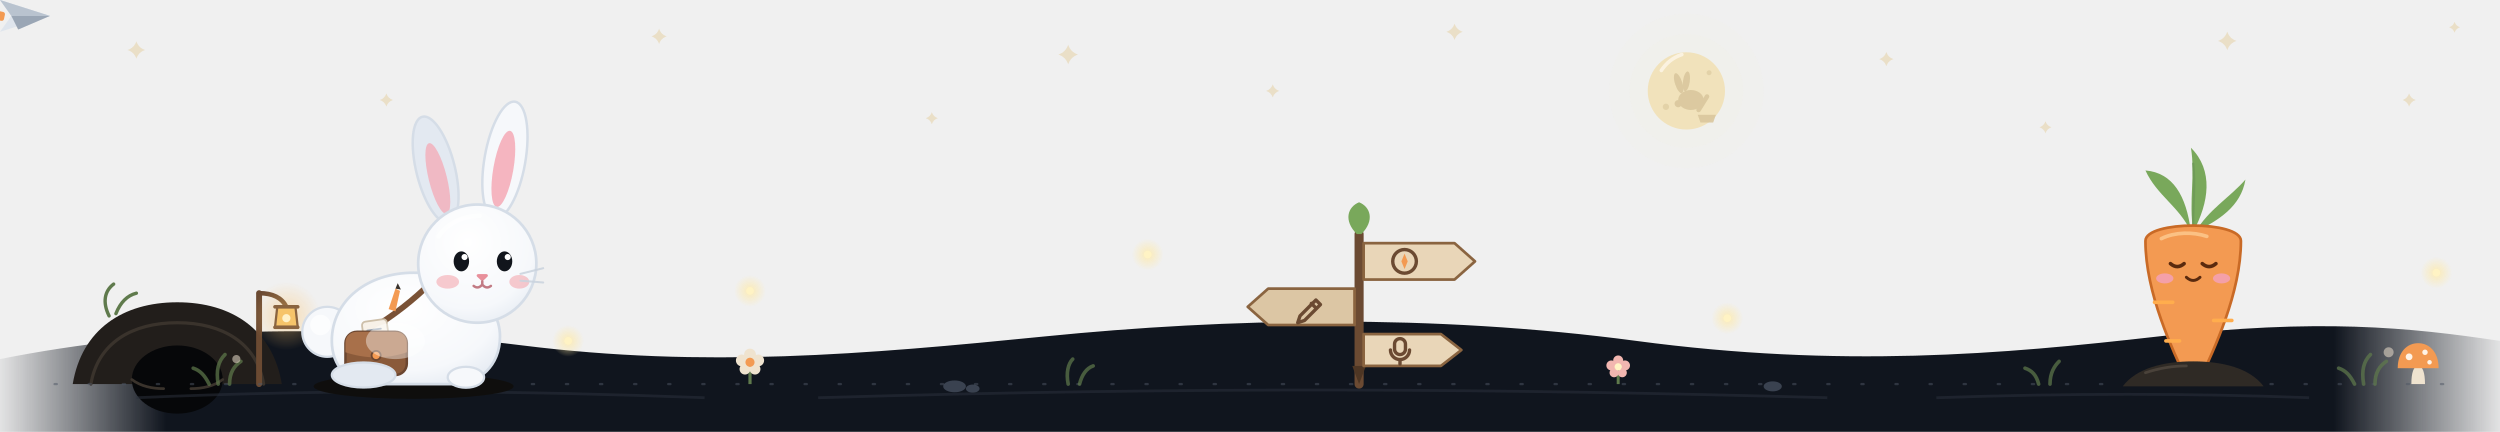
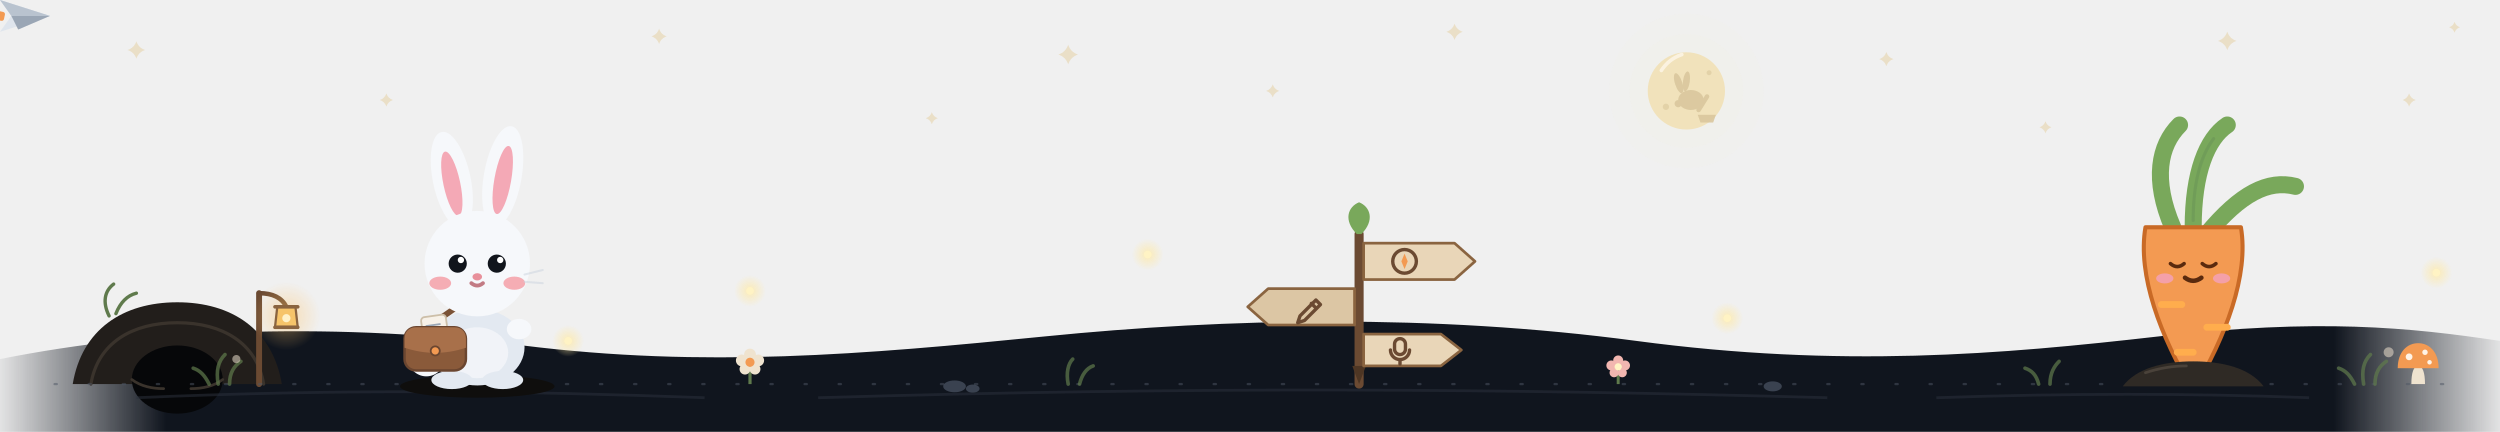
<svg xmlns="http://www.w3.org/2000/svg" width="1100" height="190" viewBox="0 0 1100 190" role="img" aria-labelledby="footer-rabbit-title footer-rabbit-description">
  <defs>
    <linearGradient id="footer-carrot-skin" x1="0" y1="0" x2="1" y2="1">
      <stop offset="0" stop-color="#f39a52" />
      <stop offset="1" stop-color="#f39a52" />
    </linearGradient>
    <radialGradient id="rb-coat" cx="42%" cy="32%" r="80%">
      <stop offset="0" stop-color="#ffffff" />
      <stop offset=".7" stop-color="#f6f8fb" />
      <stop offset="1" stop-color="#e3e9f1" />
    </radialGradient>
    <clipPath id="ground-clip">
      <rect x="880" y="0" width="180" height="169.5" />
    </clipPath>
    <linearGradient id="land-fade" x1="0" y1="0" x2="1" y2="0">
      <stop offset="0" stop-color="#10151e" stop-opacity="0" />
      <stop offset=".07" stop-color="#10151e" />
      <stop offset=".93" stop-color="#10151e" />
      <stop offset="1" stop-color="#10151e" stop-opacity="0" />
    </linearGradient>
    <radialGradient id="ff-glow">
      <stop offset="0" stop-color="#ffe9a3" stop-opacity=".75" />
      <stop offset="1" stop-color="#ffe9a3" stop-opacity="0" />
    </radialGradient>
    <radialGradient id="lantern-glow">
      <stop offset="0" stop-color="#ffc56b" stop-opacity=".45" />
      <stop offset="1" stop-color="#ffc56b" stop-opacity="0" />
    </radialGradient>
    <linearGradient id="shoot-tail" x1="0" y1="0" x2="1" y2="0">
      <stop offset="0" stop-color="#fff6dc" stop-opacity="0" />
      <stop offset="1" stop-color="#fff6dc" />
    </linearGradient>
  </defs>
  <style>
    .scene{animation:scene-loop 16s ease-in-out infinite}
    .rabbit-position{animation:rabbit-journey 16s ease-in-out infinite}
    .rabbit-body{transform-box:fill-box;transform-origin:center bottom;animation:rabbit-squash 16s ease-in-out infinite}
    .rabbit-shadow{transform-box:fill-box;transform-origin:center;animation:shadow-hop 16s ease-in-out infinite}
    .rabbit-head{transform-box:fill-box;transform-origin:30% 85%;animation:head-mood 16s ease-in-out infinite}
    .rabbit-ear-back,.rabbit-ear-front{transform-box:fill-box;transform-origin:center bottom}
    .rabbit-ear-back{animation:ear-back 16s ease-in-out infinite}
    .rabbit-ear-front{animation:ear-front 16s ease-in-out infinite}
    .rabbit-eye-blink{transform-box:fill-box;transform-origin:center;animation:rabbit-blink 16s linear infinite}
    .rabbit-eyes-open{animation:eyes-open 16s linear infinite}
    .rabbit-eyes-happy{opacity:0;animation:eyes-happy 16s linear infinite}
    .rabbit-nose{transform-box:fill-box;transform-origin:center;animation:nose-sniff 16s ease-in-out infinite}
    .rabbit-whiskers{transform-box:fill-box;transform-origin:left center;animation:whisker-quiver 16s ease-in-out infinite}
    .rabbit-tail{transform-box:fill-box;transform-origin:right center;animation:tail-wiggle 16s ease-in-out infinite}
    .rabbit-front-paw{transform-box:fill-box;transform-origin:center;animation:front-paw 16s ease-in-out infinite}
    .rabbit-question-inner{transform-box:fill-box;transform-origin:center bottom;opacity:0;animation:question-pop 16s ease-out infinite}
    .carrot{transform-box:fill-box;transform-origin:center bottom;animation:carrot-play 16s ease-in-out infinite}
    .carrot-leaves{transform-box:fill-box;transform-origin:center bottom;animation:leaves-flutter 16s ease-in-out infinite}
    .carrot-sleep-eyes{animation:carrot-sleep 16s linear infinite}
    .carrot-eyes-open{opacity:0;animation:carrot-awake 16s linear infinite}
    .carrot-pupils{animation:carrot-look 16s ease-in-out infinite}
    .carrot-eye-right{animation:carrot-eye-right 16s linear infinite}
    .carrot-wink{opacity:0;animation:carrot-wink 16s linear infinite}
    .carrot-blush{animation:carrot-blush 16s ease-in-out infinite}
    .zz-a,.zz-b{opacity:0}
    .zz-a{animation:zz-a 16s ease-out infinite}
    .zz-b{animation:zz-b 16s ease-out infinite}
    .dust{transform-box:fill-box;transform-origin:center bottom;opacity:0;animation:dust-puff 16s ease-out infinite}
    .sparkle{transform-box:fill-box;transform-origin:center;opacity:0;animation:sparkle-pop 16s ease-out infinite}
    .heart-a,.heart-b{transform-box:fill-box;transform-origin:center;opacity:0}
    .heart-a{animation:heart-a 16s ease-out infinite}
    .heart-b{animation:heart-b 16s ease-out infinite}
    @keyframes scene-loop{0%,93%{opacity:1}95%,99%{opacity:0}100%{opacity:1}}
    @keyframes rabbit-journey{
      0%,13%{transform:translate(0,0)}18%{transform:translate(85px,-34px)}22%,23%{transform:translate(170px,0)}
      27%{transform:translate(255px,-30px)}31%,32%{transform:translate(340px,0)}36%{transform:translate(425px,-26px)}
      40%,41%{transform:translate(510px,0)}45%{transform:translate(600px,-22px)}49%,62%{transform:translate(690px,0)}
      65%{transform:translate(690px,-20px)}68%,73%{transform:translate(690px,0)}76%{transform:translate(690px,-12px)}
      79%,95.9%{transform:translate(690px,0)}96%,100%{transform:translate(0,0)}
    }
    @keyframes rabbit-squash{0%,11%,20%,29%,38%,47%,52%,62%,70%,74%,80%,100%{transform:scale(1)}13%,22.5%,31.5%,40.5%,49.5%{transform:scale(1.09,.9)}16%,25.5%,34.5%,43.5%{transform:scale(.93,1.09)}64%{transform:scale(.9,1.13)}77%{transform:scale(.94,1.07)}}
    @keyframes shadow-hop{0%,13%,22%,23%,31%,32%,40%,41%,49%,62%,68%,73%,79%,100%{transform:scale(1);opacity:.45}18%,27%,36%,45%{transform:scale(.6);opacity:.2}65%{transform:scale(.7);opacity:.24}76%{transform:scale(.8);opacity:.3}}
    @keyframes head-mood{0%,9%,13%,50%,62%,74%,79%,93%,100%{transform:none}3%{transform:rotate(-7deg)}6.5%{transform:rotate(6deg)}53%,57%{transform:rotate(7deg) translate(2px,1px)}55%,59%{transform:rotate(4deg)}66%,72%{transform:rotate(-14deg)}82%,88%{transform:rotate(9deg) translate(5px,2px)}85%,91%{transform:rotate(6deg) translate(4px,1px)}}
    @keyframes ear-front{0%,3%,6%,12%,50%,62%,72%,80%,92%,100%{transform:rotate(0)}4.5%{transform:rotate(12deg)}16%,25.5%,34.5%,43.5%{transform:rotate(-22deg)}20%,29%,38%,47%{transform:rotate(5deg)}65%,69%{transform:rotate(-4deg) scaleY(1.14)}83%,89%{transform:rotate(12deg)}86%{transform:rotate(-6deg)}}
    @keyframes ear-back{0%,5%,9%,12%,50%,62%,72%,80%,92%,100%{transform:rotate(0)}7%{transform:rotate(-15deg)}16%,25.5%,34.5%,43.5%{transform:rotate(-28deg)}20%,29%,38%,47%{transform:rotate(3deg)}65%,69%{transform:rotate(-8deg) scaleY(1.12)}84%,90%{transform:rotate(-13deg)}87%{transform:rotate(5deg)}}
    @keyframes rabbit-blink{0%,10%,11.2%,47%,48.2%,72.4%,73.6%,100%{transform:scaleY(1)}10.6%,47.6%,73%{transform:scaleY(.1)}}
    @keyframes eyes-open{0%,79.9%,92.1%,100%{opacity:1}80%,92%{opacity:0}}
    @keyframes eyes-happy{0%,79.9%,92.1%,100%{opacity:0}80%,92%{opacity:1}}
    @keyframes nose-sniff{0%,2%,4.5%,50%,61%,100%{transform:none}3%,52%,54.5%,57%,59.5%{transform:translateY(-.8px) scale(1.25)}53.2%,55.8%,58.3%{transform:scale(.9)}}
    @keyframes whisker-quiver{0%,50%,61%,100%{transform:none}52%,55%,58%{transform:rotate(-7deg)}53.5%,56.5%,59.5%{transform:rotate(5deg)}}
    @keyframes tail-wiggle{0%,12%,50%,80%,93%,100%{transform:rotate(0)}16%,25.5%,34.5%,43.5%{transform:rotate(-16deg) scale(1.08)}20%,29%,38%,47%{transform:rotate(8deg)}82%,86%,90%{transform:rotate(-20deg) scale(1.12)}84%,88%,92%{transform:rotate(14deg)}}
    @keyframes front-paw{0%,13%,49%,100%{transform:none}16%,25.5%,34.5%,43.5%{transform:translate(4px,-7px) rotate(-18deg)}20%,29%,38%,47%{transform:translate(-2px,1px)}}
    @keyframes question-pop{0%,62.5%,73.5%,100%{opacity:0;transform:translateY(8px) scale(.4)}64.5%,71.5%{opacity:1;transform:translateY(0) scale(1)}67.5%{opacity:1;transform:translateY(-4px) rotate(10deg) scale(1.08)}}
    @keyframes carrot-play{0%,50%,56%,78%,80%,93%,100%{transform:none}12%,36%{transform:rotate(-3deg)}24%,44%{transform:rotate(3deg)}58%{transform:translateY(-7px) scale(1.06,.94)}61%,72%{transform:translateY(86px)}74%{transform:translateY(-24px) rotate(-7deg)}76%{transform:translateY(3px) scale(1.08,.92)}83%,89%{transform:translateY(-7px) rotate(5deg)}86%,92%{transform:rotate(-4deg)}}
    @keyframes leaves-flutter{0%,50%,93%,100%{transform:none}12%,36%{transform:rotate(4deg)}24%,44%{transform:rotate(-4deg)}58%{transform:rotate(-10deg)}64%,68%{transform:rotate(9deg)}66%,70%{transform:rotate(-9deg)}74%{transform:rotate(16deg) scaleY(1.1)}77%{transform:rotate(-12deg)}80%{transform:rotate(6deg)}83%,89%{transform:rotate(-8deg)}86%,92%{transform:rotate(7deg)}}
    @keyframes carrot-sleep{0%,51.4%,95%,100%{opacity:1}51.5%,94.9%{opacity:0}}
    @keyframes carrot-awake{0%,51.4%,95%,100%{opacity:0}51.5%,94.9%{opacity:1}}
    @keyframes carrot-look{0%,51.5%,58%,100%{transform:none}53%,57%{transform:translateX(-1.8px)}55%{transform:translate(-1.8px,-.8px)}}
    @keyframes carrot-eye-right{0%,76.9%,89.1%,100%{opacity:1}77%,89%{opacity:0}}
    @keyframes carrot-wink{0%,76.9%,89.1%,100%{opacity:0}77%,89%{opacity:1}}
    @keyframes carrot-blush{0%,79%,93%,100%{opacity:.45}82%,90%{opacity:.85}}
    @keyframes zz-a{0%,100%{opacity:0;transform:translate(0,4px) scale(.7)}5%,21%,37%{opacity:.85;transform:translate(0,0) scale(1)}13%,29%,45%{opacity:0;transform:translate(7px,-14px) scale(1.1)}13.1%,29.1%{opacity:0;transform:translate(0,4px) scale(.7)}45.1%{opacity:0;transform:translate(0,4px) scale(.7)}}
    @keyframes zz-b{0%,8%,100%{opacity:0;transform:translate(0,4px) scale(.7)}13%,29%,45%{opacity:.7;transform:translate(0,0) scale(1)}21%,37%,50%{opacity:0;transform:translate(6px,-12px) scale(1.1)}21.1%,37.1%,50.1%{opacity:0;transform:translate(0,4px) scale(.7)}}
    @keyframes dust-puff{0%,60%,64%,73%,78%,100%{opacity:0;transform:scale(.4)}61.5%,74.5%{opacity:.6;transform:scale(1.1)}}
    @keyframes sparkle-pop{0%,73.5%,81%,100%{opacity:0;transform:scale(.2) rotate(0)}75.5%{opacity:1;transform:scale(1.15) rotate(20deg)}78%{opacity:.7;transform:scale(.8) rotate(45deg)}}
    @keyframes heart-a{0%,79%,93%,100%{opacity:0;transform:translateY(8px) scale(.4)}82%{opacity:1;transform:translateY(0) scale(1.1)}84%{transform:translateY(-3px) scale(.95)}91%{opacity:0;transform:translateY(-28px) scale(.9)}}
    @keyframes heart-b{0%,83%,94%,100%{opacity:0;transform:translateY(8px) scale(.4)}86%{opacity:.9;transform:translateY(0) scale(1)}93%{opacity:0;transform:translateY(-24px) scale(.8)}}
    @media (prefers-reduced-motion: reduce){.scene,.rabbit-position,.rabbit-body,.rabbit-shadow,.rabbit-head,.rabbit-ear-back,.rabbit-ear-front,.rabbit-eye-blink,.rabbit-eyes-open,.rabbit-eyes-happy,.rabbit-nose,.rabbit-whiskers,.rabbit-tail,.rabbit-front-paw,.rabbit-question-inner,.carrot,.carrot-leaves,.carrot-sleep-eyes,.carrot-eyes-open,.carrot-pupils,.carrot-eye-right,.carrot-wink,.carrot-blush,.zz-a,.zz-b,.dust,.sparkle,.heart-a,.heart-b{animation:none!important}.scene{opacity:1}.rabbit-position{transform:translate(690px,0)}.rabbit-eyelid,.rabbit-eye-blink{transform:scaleY(1)}.rabbit-eyelid{transform:scaleY(0)}.rabbit-eyes-open{opacity:1}.rabbit-eyes-happy{opacity:0}.rabbit-question-inner{opacity:0}.carrot-sleep-eyes{opacity:0}.carrot-eyes-open{opacity:1}.carrot-eye-right{opacity:0}.carrot-wink{opacity:1}.carrot-blush{opacity:.8}.zz-a,.zz-b,.dust,.sparkle,.heart-b{opacity:0}.heart-a{opacity:.95;transform:none}}
  </style>
  <style>
    .sky-star{transform-box:fill-box;transform-origin:center;animation:twinkle 3.6s ease-in-out infinite}
    .moon{animation:moon-bob 7s ease-in-out infinite}
    .shooting{opacity:0;animation:shooting 16s linear infinite}
    .paper-plane-track{animation:plane-fly 20s linear infinite}
    .paper-plane{animation:plane-bob 2.6s ease-in-out infinite}
    .firefly{animation:firefly 6s ease-in-out infinite}
    .lantern-glow{transform-box:fill-box;transform-origin:center;animation:lantern 2.8s ease-in-out infinite}
    .lantern-flame{animation:flame 1.4s ease-in-out infinite}
    .sign-board{transform-box:fill-box;transform-origin:0% 50%;animation:sign-sway 5s ease-in-out infinite}
    @keyframes twinkle{0%,100%{opacity:.35;transform:scale(.7)}50%{opacity:1;transform:scale(1.15)}}
    @keyframes moon-bob{0%,100%{transform:translateY(0)}50%{transform:translateY(-3px)}}
    @keyframes shooting{0%,27%{opacity:0;transform:translate(330px,8px)}29%{opacity:1}34%{opacity:0;transform:translate(500px,62px)}100%{opacity:0;transform:translate(500px,62px)}}
    @keyframes plane-fly{0%{transform:translate(-80px,58px)}45%{transform:translate(560px,30px)}80%{transform:translate(1180px,46px)}100%{transform:translate(1180px,46px)}}
    @keyframes plane-bob{0%,100%{transform:translateY(0) rotate(-4deg)}50%{transform:translateY(-6px) rotate(5deg)}}
    @keyframes firefly{0%,100%{opacity:.25;transform:translate(0,0)}35%{opacity:1;transform:translate(9px,-10px)}70%{opacity:.55;transform:translate(-7px,-4px)}}
    @keyframes lantern{0%,100%{opacity:.8;transform:scale(1)}45%{opacity:1;transform:scale(1.12)}70%{opacity:.7;transform:scale(.95)}}
    @keyframes flame{0%,100%{opacity:.85}50%{opacity:1}}
    @keyframes sign-sway{0%,100%{transform:rotate(0)}50%{transform:rotate(-2.5deg)}}
    @media (prefers-reduced-motion: reduce){.sky-star,.moon,.shooting,.paper-plane-track,.paper-plane,.firefly,.lantern-glow,.lantern-flame,.sign-board{animation:none!important}.shooting{opacity:0}.paper-plane-track{transform:translate(470px,34px)}.firefly{opacity:.7}}
  </style>
  <style>
    .sun-group,.sign-hi path,.tap-pop{opacity:0}
    .sun-disc{fill:#ffd27a}.sun-halo{fill:#ffd27a}.sun-rays{stroke:#ffd27a}
    .prop,.news-flag{display:none}
    .sign-hi path{fill:none;stroke:#f39a52;stroke-width:2.2;stroke-linejoin:round}
    .prop-hammer{transform-box:fill-box;transform-origin:100% 100%;animation:hammer-tap 1.1s ease-in-out infinite}
    .prop-scope{transform-box:fill-box;transform-origin:90% 90%;animation:scope-look 3.2s ease-in-out infinite}
    .prop-pencil{transform-box:fill-box;transform-origin:100% 100%;animation:pencil-wiggle .9s ease-in-out infinite}
    .prop-scribble{stroke-dasharray:1;stroke-dashoffset:1;animation:scribble 2.4s ease-in-out infinite}.prop-scribble--b{animation-delay:-.8s}
    .prop-book{transform-box:fill-box;transform-origin:center bottom;animation:book-float 2.8s ease-in-out infinite}
    .hat-star{transform-box:fill-box;transform-origin:center;animation:hat-star 2.2s ease-in-out infinite}
    .note{animation:note-float 2.4s ease-in-out infinite}.note--b{animation-delay:-1.2s}
    .news-flag__cloth{transform-box:fill-box;transform-origin:0% 50%;animation:flag-wave 1.6s ease-in-out infinite}
    .cloud--a{animation:cloud-drift 18s ease-in-out infinite}.cloud--b{animation:cloud-drift 22s ease-in-out infinite reverse}
    .carrot-hit{cursor:pointer}
    @keyframes hammer-tap{0%,55%,100%{transform:rotate(0)}70%{transform:rotate(-22deg)}85%{transform:rotate(8deg)}}
    @keyframes scope-look{0%,100%{transform:rotate(0)}50%{transform:rotate(6deg)}}
    @keyframes pencil-wiggle{0%,100%{transform:rotate(0)}50%{transform:rotate(-12deg)}}
    @keyframes scribble{0%{stroke-dashoffset:1}60%,85%{stroke-dashoffset:0}100%{stroke-dashoffset:-1}}
    @keyframes book-float{0%,100%{transform:translateY(0)}50%{transform:translateY(-4px)}}
    @keyframes hat-star{0%,100%{transform:scale(1) rotate(0)}50%{transform:scale(1.35) rotate(20deg)}}
    @keyframes note-float{0%{opacity:0;transform:translate(0,4px)}30%{opacity:1}100%{opacity:0;transform:translate(6px,-16px)}}
    @keyframes flag-wave{0%,100%{transform:skewY(0) scaleX(1)}50%{transform:skewY(-6deg) scaleX(.94)}}
    @keyframes cloud-drift{0%,100%{transform:translateX(0)}50%{transform:translateX(26px)}}
    @media (prefers-reduced-motion: reduce){.prop-hammer,.prop-scope,.prop-pencil,.prop-scribble,.prop-book,.hat-star,.note,.news-flag__cloth,.cloud--a,.cloud--b{animation:none!important}.prop-scribble{stroke-dashoffset:0}.note{opacity:1}}
  </style>
  <g class="sky" aria-hidden="true">
    <g class="sun-group">
      <circle class="sun-halo" cx="742" cy="40" r="36" opacity=".12" />
      <circle class="sun-disc" cx="742" cy="40" r="20" />
      <g class="sun-rays" stroke-width="2" stroke-linecap="round">
        <path d="M742 10v-5M742 70v5M712 40h-5M772 40h5M721 19l-4-4M763 61l4 4M763 19l4-4M721 61l-4 4" />
      </g>
      <g fill="#273042">
        <path class="cloud cloud--a" d="M640 36c0-7 6-12 13-12 4-6 10-9 17-8 7 1 12 6 13 12 6 0 10 4 10 9H640Z" />
        <path class="cloud cloud--b" d="M860 58c0-5 5-9 10-9 3-5 8-7 13-6 6 1 9 5 10 9 4 0 8 3 8 7h-41Z" />
      </g>
    </g>
    <g class="stars" fill="#e9dcc0" opacity=".85">
      <g transform="translate(60 22)">
        <path class="sky-star" style="animation-delay:-0.4s" d="M0 -3.84Q0.96 -0.96 3.84 0Q0.96 0.96 0 3.84Q-0.96 0.96 -3.84 0Q-0.96 -0.96 0 -3.84Z" />
      </g>
      <g transform="translate(170 44)">
        <path class="sky-star" style="animation-delay:-2.1s" d="M0 -2.88Q0.72 -0.72 2.88 0Q0.72 0.72 0 2.88Q-0.72 0.72 -2.88 0Q-0.72 -0.72 0 -2.88Z" />
      </g>
      <g transform="translate(290 16)">
        <path class="sky-star" style="animation-delay:-1.2s" d="M0 -3.36Q0.84 -0.84 3.36 0Q0.84 0.84 0 3.36Q-0.84 0.84 -3.36 0Q-0.84 -0.84 0 -3.36Z" />
      </g>
      <g transform="translate(410 52)">
-         <path class="sky-star" style="animation-delay:-3.0s" d="M0 -2.64Q0.66 -0.66 2.64 0Q0.66 0.66 0 2.64Q-0.66 0.66 -2.64 0Q-0.66 -0.66 0 -2.64Z" />
+         <path class="sky-star" style="animation-delay:-3s" d="M0 -2.64Q0.66 -0.66 2.64 0Q0.66 0.66 0 2.64Q-0.66 0.66 -2.64 0Q-0.66 -0.66 0 -2.64Z" />
      </g>
      <g transform="translate(470 24)">
        <path class="sky-star" style="animation-delay:-0.9s" d="M0 -4.32Q1.08 -1.08 4.32 0Q1.08 1.08 0 4.32Q-1.08 1.08 -4.32 0Q-1.08 -1.08 0 -4.32Z" />
      </g>
      <g transform="translate(560 40)">
        <path class="sky-star" style="animation-delay:-2.6s" d="M0 -2.88Q0.72 -0.72 2.88 0Q0.72 0.72 0 2.88Q-0.72 0.72 -2.88 0Q-0.72 -0.72 0 -2.88Z" />
      </g>
      <g transform="translate(640 14)">
        <path class="sky-star" style="animation-delay:-1.7s" d="M0 -3.6Q0.9 -0.9 3.6 0Q0.9 0.9 0 3.6Q-0.9 0.9 -3.6 0Q-0.9 -0.9 0 -3.6Z" />
      </g>
      <g transform="translate(830 26)">
        <path class="sky-star" style="animation-delay:-0.2s" d="M0 -3.12Q0.78 -0.78 3.12 0Q0.78 0.78 0 3.12Q-0.78 0.78 -3.12 0Q-0.78 -0.78 0 -3.12Z" />
      </g>
      <g transform="translate(900 56)">
        <path class="sky-star" style="animation-delay:-2.9s" d="M0 -2.64Q0.66 -0.66 2.64 0Q0.66 0.66 0 2.64Q-0.66 0.66 -2.64 0Q-0.66 -0.66 0 -2.64Z" />
      </g>
      <g transform="translate(980 18)">
        <path class="sky-star" style="animation-delay:-1.4s" d="M0 -4.08Q1.02 -1.02 4.08 0Q1.02 1.02 0 4.08Q-1.02 1.02 -4.08 0Q-1.02 -1.02 0 -4.08Z" />
      </g>
      <g transform="translate(1060 44)">
        <path class="sky-star" style="animation-delay:-2.2s" d="M0 -2.88Q0.72 -0.72 2.88 0Q0.72 0.72 0 2.88Q-0.72 0.72 -2.88 0Q-0.72 -0.72 0 -2.88Z" />
      </g>
      <g transform="translate(1080 12)">
        <path class="sky-star" style="animation-delay:-0.7s" d="M0 -2.4Q0.6 -0.6 2.4 0Q0.6 0.6 0 2.4Q-0.6 0.6 -2.4 0Q-0.6 -0.6 0 -2.4Z" />
      </g>
    </g>
    <g transform="translate(742 40)">
      <g class="moon">
        <circle r="34" fill="#f3e6c4" opacity=".05" />
        <circle r="25" fill="#f3e6c4" opacity=".06" />
        <circle r="17" fill="#f1e2bb" />
        <path d="M-11-9a17 17 0 0 1 9-7" fill="none" stroke="#fffaf0" stroke-width="1.6" stroke-linecap="round" opacity=".7" />
        <g fill="#d9c79d" opacity=".9">
          <ellipse cx="2" cy="4" rx="5.6" ry="4.4" />
          <ellipse cx="-3.4" cy="-3.4" rx="1.6" ry="4.6" transform="rotate(-18 -3.4 -3.4)" />
          <ellipse cx="0" cy="-4.2" rx="1.5" ry="4.4" transform="rotate(8 0 -4.2)" />
          <circle cx="-3.6" cy="5.6" r="1.6" />
          <rect x="6.5" y="1" width="2" height="9" rx="1" transform="rotate(32 7.5 5)" />
          <path d="M5 10.5h8l-1.2 3.4h-5.6Z" />
        </g>
        <circle cx="-9" cy="7" r="1.4" fill="#e3d2a8" />
        <circle cx="10" cy="-8" r="1.1" fill="#e3d2a8" />
      </g>
    </g>
    <g class="shooting">
      <path d="M0 0l-46 15" stroke="url(#shoot-tail)" stroke-width="1.8" stroke-linecap="round" />
      <circle r="1.8" fill="#fff6dc" />
    </g>
    <g class="paper-plane-track">
      <g class="paper-plane">
        <path d="M-34 6c-10 2-20-2-30 1" fill="none" stroke="#8e99a8" stroke-width="1" stroke-dasharray="2 4" stroke-linecap="round" opacity=".7" />
        <path d="M0 0l22 7-22 7 5-7Z" fill="#dfe5ed" />
        <path d="M0 0l22 7-17 0Z" fill="#b9c3cf" />
        <path d="M5 7l3 6 14-6" fill="#9aa6b5" />
        <rect x="-2" y="5" width="4" height="4" rx="1" fill="#f39a52" transform="rotate(12 0 7)" />
      </g>
    </g>
  </g>
  <g class="land" aria-hidden="true">
    <path d="M0 190V158c70-14 150-16 230-6s150 4 230-4 170-10 260 2 160 6 230-2 110-4 150 2V190Z" fill="url(#land-fade)" />
    <g transform="translate(78 169)">
      <path d="M-46 0c4-24 22-36 46-36s42 12 46 36Z" fill="#221e1b" />
      <path d="M-38 0c3-18 18-27 38-27s35 9 38 27" fill="none" stroke="#3a332c" stroke-width="1.4" stroke-linecap="round" />
      <ellipse cx="0" cy="-2" rx="20" ry="15" fill="#060709" />
      <path d="M-20-2c4 3 9 4 14 4m26-4c-4 3-9 4-14 4" fill="none" stroke="#3a332c" stroke-width="1.2" stroke-linecap="round" />
      <path d="M-30-30c-3-6-2-11 2-14M-27-31c2-5 5-8 9-9" fill="none" stroke="#5f7a4c" stroke-width="1.5" stroke-linecap="round" />
      <g transform="translate(36 0)">
        <path d="M0 0v-40" stroke="#6b4a32" stroke-width="2.6" stroke-linecap="round" />
        <path d="M0-40c6 0 10 2 12 6" fill="none" stroke="#6b4a32" stroke-width="2" stroke-linecap="round" />
        <g transform="translate(12 -30)">
          <circle class="lantern-glow" r="15" fill="url(#lantern-glow)" />
          <path d="M-4-4h8l1 9h-10Z" fill="#f6c46a" stroke="#8a6440" stroke-width="1" />
          <path d="M-5-4h10M-5 5h10" stroke="#8a6440" stroke-width="1.6" stroke-linecap="round" />
          <circle class="lantern-flame" cx="0" cy="1" r="1.8" fill="#fff1c8" />
        </g>
      </g>
    </g>
    <g transform="translate(598 169)">
      <path d="M0 0v-66" stroke="#6b4a32" stroke-width="4" stroke-linecap="round" />
      <path d="M-3-8l3 8 3-8" fill="#4e3624" />
      <g class="sign-board">
        <path d="M2-62h40l9 8-9 8H2Z" fill="#e9d6b8" stroke="#8a6440" stroke-width="1.2" stroke-linejoin="round" />
        <g transform="translate(20 -54)" fill="none" stroke="#6b4a32" stroke-width="1.5" stroke-linecap="round" stroke-linejoin="round">
          <circle r="5.2" />
          <path d="M0-3.4 1.4 0 0 3.4-1.4 0Z" fill="#f39a52" stroke="none" />
        </g>
      </g>
      <path d="M-2-42h-38l-9 8 9 8h38Z" fill="#dcc6a4" stroke="#8a6440" stroke-width="1.2" stroke-linejoin="round" />
      <g transform="translate(-21 -34)" fill="none" stroke="#6b4a32" stroke-width="1.5" stroke-linecap="round" stroke-linejoin="round">
        <path d="M-5 4l7-7 2 2-7 7-3 1Z" />
        <path d="M0-1.5l2 2" />
      </g>
      <path d="M2-22h34l9 7-9 7H2Z" fill="#e9d6b8" stroke="#8a6440" stroke-width="1.2" stroke-linejoin="round" />
      <g transform="translate(18 -15)" fill="none" stroke="#6b4a32" stroke-width="1.5" stroke-linecap="round">
        <rect x="-2.4" y="-5" width="4.8" height="7" rx="2.4" />
        <path d="M-4.2 0a4.2 4.2 0 0 0 8.4 0M0 4.2v2" />
      </g>
      <g class="sign-hi">
        <path class="sign-hi--explore" d="M0-64h42l10 8-10 8H0Z" />
        <path class="sign-hi--make" d="M0-44h-42l-10 8 10 8H0Z" />
        <path class="sign-hi--voices" d="M0-24h36l10 7-10 7H0Z" />
      </g>
      <path d="M-1-66c-6-6-4-12 1-14 5 2 7 8 1 14" fill="#79a85b" />
    </g>
    <g transform="translate(330 169)">
      <path d="M0 0v-9" stroke="#5f7a4c" stroke-width="1.4" />
      <g fill="#efe3cf">
        <circle cx="0" cy="-13" r="2.6" />
        <circle cx="3.6" cy="-10.4" r="2.6" />
        <circle cx="-3.6" cy="-10.4" r="2.6" />
        <circle cx="2.2" cy="-6.6" r="2.4" />
        <circle cx="-2.2" cy="-6.6" r="2.4" />
      </g>
      <circle cx="0" cy="-9.6" r="2" fill="#f39a52" />
    </g>
    <g transform="translate(712 169)">
      <path d="M0 0v-7" stroke="#5f7a4c" stroke-width="1.3" />
      <g fill="#f2b6b0">
        <circle cx="0" cy="-10.4" r="2.2" />
        <circle cx="3" cy="-8.2" r="2.2" />
        <circle cx="-3" cy="-8.2" r="2.2" />
        <circle cx="1.8" cy="-5" r="2" />
        <circle cx="-1.8" cy="-5" r="2" />
      </g>
      <circle cx="0" cy="-7.6" r="1.6" fill="#fff3c4" />
    </g>
    <g transform="translate(1064 169)">
      <path d="M-3 0c0-5 1-8 3-8s3 3 3 8Z" fill="#efe3cf" />
      <path d="M-9-7c0-7 4-11 9-11s9 4 9 11Z" fill="#f39a52" />
      <g fill="#fff3e6">
        <circle cx="-4" cy="-12" r="1.5" />
        <circle cx="3" cy="-14" r="1.2" />
        <circle cx="5" cy="-9.6" r="1" />
      </g>
    </g>
    <g fill="#3a4250">
      <ellipse cx="420" cy="170" rx="5" ry="2.6" />
      <ellipse cx="428" cy="171" rx="3" ry="1.8" />
      <ellipse cx="780" cy="170" rx="4" ry="2.2" />
    </g>
  </g>
  <g class="fireflies" aria-hidden="true">
    <g transform="translate(330 128)">
      <g class="firefly" style="animation-delay:-1s">
        <circle r="7" fill="url(#ff-glow)" />
        <circle r="1.7" fill="#fff3c4" />
      </g>
    </g>
    <g transform="translate(505 112)">
      <g class="firefly" style="animation-delay:-3.4s">
        <circle r="7" fill="url(#ff-glow)" />
        <circle r="1.7" fill="#fff3c4" />
      </g>
    </g>
    <g transform="translate(760 140)">
      <g class="firefly" style="animation-delay:-2.2s">
        <circle r="7" fill="url(#ff-glow)" />
        <circle r="1.7" fill="#fff3c4" />
      </g>
    </g>
    <g transform="translate(1072 120)">
      <g class="firefly" style="animation-delay:-4.6s">
        <circle r="7" fill="url(#ff-glow)" />
        <circle r="1.7" fill="#fff3c4" />
      </g>
    </g>
    <g transform="translate(250 150)">
      <g class="firefly" style="animation-delay:-5.2s">
        <circle r="7" fill="url(#ff-glow)" />
        <circle r="1.7" fill="#fff3c4" />
      </g>
    </g>
  </g>
  <g class="scene">
    <path d="M24 169H1076" fill="none" stroke="#4d5563" stroke-width="1" stroke-dasharray="1 14" stroke-linecap="round" opacity=".5" />
    <path d="M60 175c92-4 170-3 250 0m50 0c168-5 300-4 444 0m48 0c58-2 112-2 164 0" fill="none" stroke="#2a303b" stroke-width="1.2" opacity=".55" />
    <g fill="none" stroke="#5f7a4c" stroke-width="1.6" stroke-linecap="round" opacity=".7">
      <path d="M96 169c-1-6 0-10 3-13M101 169c0-5 2-8 5-10M92 169c-2-4-4-6-7-7" />
      <path d="M470 169c-1-5 0-9 2-11M475 169c1-4 3-7 6-8" />
      <path d="M1040 169c-1-6 0-10 3-13M1045 169c0-5 2-8 5-10M1036 169c-2-4-4-6-7-7" />
      <path d="M902 169c0-5 2-8 4-10M897 169c-1-4-3-6-6-7" />
    </g>
    <g fill="#e9dccb" opacity=".55">
      <circle cx="1051" cy="155" r="2.2" />
      <circle cx="104" cy="158" r="1.8" />
    </g>
    <g class="carrot-clip" clip-path="url(#ground-clip)">
      <g class="carrot-anchor" transform="translate(965 103)">
        <g class="carrot">
          <g class="carrot-leaves">
-             <path d="M-1-1C-6-12-16-17-21-28-9-27-3-17-1-1Z" fill="#79a85b" />
-             <path d="M0-1C-2-15 1-26-1-38 9-28 7-14 0-1Z" fill="#79a85b" />
-             <path d="M1-1C7-11 16-16 23-24 21-12 11-6 1-1Z" fill="#79a85b" />
-             <path d="M0-4C0-14 1-22 0-31" fill="none" stroke="#6b9656" stroke-width="1" stroke-linecap="round" opacity=".7" />
-           </g>
-           <path d="M-21 3C-21-6 21-6 21 3 21 26 9 51 3 64 1 69-1 69-3 64-9 51-21 26-21 3Z" fill="url(#footer-carrot-skin)" stroke="#c96a26" stroke-width="1.2" />
-           <path d="M-17 30h8M9 38h8M-12 47h6" fill="none" stroke="#ffad4d" stroke-width="1.6" stroke-linecap="round" />
-           <path d="M-14 2c6-3 14-3 20-1" fill="none" stroke="#ffd29a" stroke-width="1.6" stroke-linecap="round" opacity=".7" />
+             <path d="M-9 -3C-18 -24 -15 -39 -6 -48M0 -3c0 -24 6 -39 15 -45M6 0c15 -18 27 -24 39 -21" fill="none" stroke="#79a85b" stroke-width="7.5" stroke-linecap="round" />
+             <path d="M0 -6c0 -16 3 -28 9 -36" fill="none" stroke="#6b9656" stroke-width="1.4" stroke-linecap="round" opacity=".6" />
+           </g>
+           <path d="M-21 -3h42c3.6 21 -6.6 48 -21 72 -14.4 -24 -24.6 -51 -21 -72Z" fill="url(#footer-carrot-skin)" stroke="#c96a26" stroke-width="1.8" stroke-linejoin="round" />
+           <path d="M-14 31h9M6 41h9M-7 52h7" fill="none" stroke="#ffad4d" stroke-width="3" stroke-linecap="round" />
          <g class="carrot-sleep-eyes">
            <path d="M-10 13q3 2.6 6 0M4 13q3 2.6 6 0" fill="none" stroke="#5a2a0e" stroke-width="1.6" stroke-linecap="round" />
          </g>
          <g class="carrot-eyes-open">
            <g class="carrot-pupils">
-               <circle cx="-7" cy="12.5" r="2.7" fill="#5a2a0e" />
+               <circle cx="-7" cy="12.6" r="3" fill="#5a2a0e" />
              <circle cx="-6.1" cy="11.5" r=".95" fill="#fff" />
              <g class="carrot-eye-right">
-                 <circle cx="7" cy="12.5" r="2.7" fill="#5a2a0e" />
+                 <circle cx="7" cy="12.6" r="3" fill="#5a2a0e" />
                <circle cx="7.9" cy="11.5" r=".95" fill="#fff" />
              </g>
            </g>
            <path class="carrot-wink" d="M4 13.2q3-2.6 6 0" fill="none" stroke="#5a2a0e" stroke-width="1.7" stroke-linecap="round" />
          </g>
          <g class="carrot-blush" fill="#f4a0a8">
            <ellipse cx="-12.5" cy="19.5" rx="3.8" ry="2.2" />
            <ellipse cx="12.5" cy="19.5" rx="3.8" ry="2.2" />
          </g>
-           <path d="M-3 19q3 2.8 6 0" fill="none" stroke="#5a2a0e" stroke-width="1.3" stroke-linecap="round" />
+           <path d="M-3.6 19.2q3.6 2.7 7.2 0" fill="none" stroke="#5a2a0e" stroke-width="2" stroke-linecap="round" />
        </g>
      </g>
    </g>
    <path d="M934 170c6-8 18-11 31-11s25 3 31 11Z" fill="#2f2a25" />
    <path d="M944 164c6-2 12-3 18-3" fill="none" stroke="#4a423a" stroke-width="1.2" stroke-linecap="round" />
    <g fill="#6b6257">
      <circle class="dust" cx="940" cy="164" r="4" />
      <circle class="dust" cx="990" cy="165" r="3.4" />
      <circle class="dust" cx="965" cy="158" r="3" />
    </g>
    <g fill="#f6c07a">
      <g transform="translate(930 96)">
        <path class="sparkle" d="M0-6 1.5-1.5 6 0 1.5 1.5 0 6-1.5 1.5-6 0-1.5-1.5Z" />
      </g>
      <g transform="translate(1003 78)">
        <path class="sparkle" d="M0-5 1.2-1.2 5 0 1.2 1.2 0 5-1.2 1.2-5 0-1.2-1.2Z" />
      </g>
      <g transform="translate(1008 124)">
        <path class="sparkle" d="M0-4 1-1 4 0 1 1 0 4-1 1-4 0-1-1Z" />
      </g>
    </g>
    <g fill="none" stroke="#b5afa6" stroke-width="1.8" stroke-linecap="round" stroke-linejoin="round">
      <g transform="translate(990 84)">
        <path class="zz-a" d="M0 0h7l-7 8h7" />
      </g>
      <g transform="translate(1002 68)">
        <path class="zz-b" d="M0 0h5l-5 6h5" />
      </g>
    </g>
    <g class="rabbit-position">
-       <ellipse class="rabbit-shadow" cx="182" cy="170" rx="44" ry="5.5" fill="#0f0e0d" />
+       <ellipse class="rabbit-shadow" cx="210" cy="170" rx="34" ry="5" fill="#0f0e0d" />
      <g class="rabbit-body">
        <g class="rabbit-tail">
-           <circle cx="144" cy="146" r="11" fill="#f6f8fb" stroke="#d5dde7" stroke-width="1" />
-           <circle cx="141" cy="143" r="4.5" fill="#fff" opacity=".7" />
-         </g>
-         <path d="M146 150c0-18 16-30 36-30s38 12 38 28c0 13-9 21-21 21h-34c-12 0-19-8-19-19Z" fill="url(#rb-coat)" stroke="#d5dde7" stroke-width="1.2" />
+           <circle cx="187.6" cy="157.6" r="8" fill="#f6f8fb" />
+           <circle cx="186" cy="156" r="3.5" fill="#fff" />
+         </g>
+         <ellipse cx="210" cy="152.8" rx="20.8" ry="16.8" fill="#e3e9f1" />
+         <ellipse cx="210" cy="155.2" rx="13.6" ry="11.2" fill="#f6f8fb" opacity=".7" />
+         <ellipse cx="198.8" cy="167.2" rx="9" ry="4" fill="#e3e9f1" />
+         <ellipse cx="221.2" cy="167.2" rx="9" ry="4" fill="#e3e9f1" />
        <g class="rabbit-satchel">
-           <path d="M190 124c-8 8-17 15-27 21" fill="none" stroke="#7a5236" stroke-width="2.6" stroke-linecap="round" />
-           <rect x="160" y="141" width="11" height="14" rx="1.6" fill="#f7f1e8" stroke="#cdbfa9" stroke-width=".8" transform="rotate(-8 165 148)" />
-           <path d="M162 145h6M162 148h6" stroke="#9aa6b5" stroke-width=".8" stroke-linecap="round" transform="rotate(-8 165 148)" />
-           <path d="M171 136l3-9 2 1-2 9Z" fill="#f39a52" />
-           <path d="M174 127l1-2.4 1.4 2.8Z" fill="#3a332c" />
-           <rect x="152" y="146" width="27" height="19" rx="5" fill="#8a5a3a" stroke="#6b4630" stroke-width="1.1" />
-           <path d="M152 151c0-3 2-5 5-5h17c3 0 5 2 5 5v4c-9 3-18 3-27 0Z" fill="#a8704a" />
-           <circle cx="165.5" cy="156.4" r="2" fill="#f39a52" stroke="#6b4630" stroke-width=".8" />
-         </g>
-         <ellipse cx="174" cy="150" rx="13" ry="8" fill="#fff" opacity=".4" />
-         <ellipse cx="160" cy="165" rx="14" ry="5.5" fill="#e3e9f1" stroke="#d5dde7" stroke-width="1" />
+           <g transform="translate(26 -2)">
+             <path d="M190 124c-8 8-17 15-27 21" fill="none" stroke="#7a5236" stroke-width="2.6" stroke-linecap="round" />
+             <rect x="160" y="141" width="11" height="14" rx="1.6" fill="#f7f1e8" stroke="#cdbfa9" stroke-width=".8" transform="rotate(-8 165 148)" />
+             <path d="M162 145h6M162 148h6" stroke="#9aa6b5" stroke-width=".8" stroke-linecap="round" transform="rotate(-8 165 148)" />
+             <path d="M171 136l3-9 2 1-2 9Z" fill="#f39a52" />
+             <path d="M174 127l1-2.4 1.4 2.8Z" fill="#3a332c" />
+             <rect x="152" y="146" width="27" height="19" rx="5" fill="#8a5a3a" stroke="#6b4630" stroke-width="1.1" />
+             <path d="M152 151c0-3 2-5 5-5h17c3 0 5 2 5 5v4c-9 3-18 3-27 0Z" fill="#a8704a" />
+             <circle cx="165.5" cy="156.4" r="2" fill="#f39a52" stroke="#6b4630" stroke-width=".8" />
+           </g>
+         </g>
        <g class="rabbit-front-paw">
-           <ellipse cx="205" cy="166" rx="8" ry="4.6" fill="#f6f8fb" stroke="#d5dde7" stroke-width="1" />
+           <ellipse cx="228.4" cy="144.8" rx="5.4" ry="4.5" fill="#f6f8fb" />
        </g>
        <g class="rabbit-props">
-           <g class="prop prop--build">
-             <g class="prop-hammer">
-               <path d="M168 128l-12-34" stroke="#8a6440" stroke-width="3.6" stroke-linecap="round" />
-               <g transform="translate(155 91) rotate(-20)">
-                 <rect x="-11" y="-6" width="22" height="11" rx="2.4" fill="#aeb8c5" stroke="#4e5868" stroke-width="1.2" />
-                 <rect x="-11" y="-6" width="5" height="11" rx="1.6" fill="#8995a5" />
-               </g>
-             </g>
-           </g>
-           <g class="prop prop--doodle">
-             <g class="prop-pencil">
-               <path d="M168 128l-14-34" stroke="#f39a52" stroke-width="6" stroke-linecap="round" />
-               <path d="M154 94l-2.6-6.4" stroke="#f7d9b0" stroke-width="6" stroke-linecap="butt" />
-               <path d="M151.4 87.6l-1.6-3.6" stroke="#3a332c" stroke-width="3" stroke-linecap="round" />
-               <path d="M168 128l-1.4-3.4" stroke="#f2b6b0" stroke-width="6" stroke-linecap="butt" />
-             </g>
-             <path class="prop-scribble" d="M104 82c6-10 11 6 17-3s8 8 14-1 8 6 13 0" fill="none" stroke="#f39a52" stroke-width="2.4" stroke-linecap="round" pathLength="1" />
-             <path class="prop-scribble prop-scribble--b" d="M112 96c5 4 10-4 15 0s9 4 13-1" fill="none" stroke="#f2b6b0" stroke-width="2" stroke-linecap="round" pathLength="1" />
-           </g>
-           <g class="prop prop--fiction">
-             <g class="prop-book">
-               <g transform="translate(146 82)">
-                 <path d="M0 4c-8-5-17-5-25-2v-17c8-3 17-3 25 2 8-5 17-5 25-2V2C17-1 8-1 0 4Z" fill="#f7f1e8" stroke="#8a6440" stroke-width="1.2" />
-                 <path d="M0-13V4" stroke="#8a6440" stroke-width="1.1" />
-                 <path d="M-19-8h13M-19-4h13M6-8h13M6-4h10" stroke="#cdbfa9" stroke-width="1.1" stroke-linecap="round" />
-                 <g fill="#f6c07a">
-                   <path class="hat-star" d="M-14-27l1.4 3.4 3.6 1.4-3.6 1.4-1.4 3.4-1.4-3.4-3.6-1.4 3.6-1.4Z" />
-                   <path class="hat-star" d="M15-31l1 2.6 2.6 1-2.6 1-1 2.6-1-2.6-2.6-1 2.6-1Z" />
+           <g transform="translate(16 20)">
+             <g class="prop prop--build">
+               <g class="prop-hammer">
+                 <path d="M168 128l-12-34" stroke="#8a6440" stroke-width="3.6" stroke-linecap="round" />
+                 <g transform="translate(155 91) rotate(-20)">
+                   <rect x="-11" y="-6" width="22" height="11" rx="2.4" fill="#aeb8c5" stroke="#4e5868" stroke-width="1.2" />
+                   <rect x="-11" y="-6" width="5" height="11" rx="1.6" fill="#8995a5" />
                </g>
              </g>
            </g>
-           </g>
-         </g>
-         <g class="rabbit-head">
-           <g class="rabbit-ear-back">
-             <ellipse cx="197" cy="74" rx="8.5" ry="24" transform="rotate(-14 197 96)" fill="#e3e9f1" stroke="#d5dde7" stroke-width="1.1" />
-             <ellipse cx="197" cy="78" rx="4" ry="16" transform="rotate(-14 197 96)" fill="#f4a9b6" opacity=".75" />
-           </g>
-           <g class="rabbit-ear-front">
-             <ellipse cx="218" cy="70" rx="9" ry="26" transform="rotate(10 218 94)" fill="#f6f8fb" stroke="#d5dde7" stroke-width="1.1" />
-             <ellipse cx="218" cy="74" rx="4.4" ry="17" transform="rotate(10 218 94)" fill="#f4a9b6" opacity=".85" />
-           </g>
-           <circle cx="210" cy="116" r="26" fill="url(#rb-coat)" stroke="#d5dde7" stroke-width="1.2" />
-           <path d="M193 104c4-6 11-9 18-9" fill="none" stroke="#fff" stroke-width="2" stroke-linecap="round" opacity=".6" />
-           <g class="rabbit-eyes-open">
-             <g class="rabbit-eye-blink">
-               <ellipse cx="203" cy="115" rx="3.4" ry="4.4" fill="#11151c" />
-               <ellipse cx="222" cy="115" rx="3.4" ry="4.4" fill="#11151c" />
-               <circle cx="204.4" cy="113.1" r="1.35" fill="#fff" />
-               <circle cx="223.4" cy="113.1" r="1.35" fill="#fff" />
-             </g>
-           </g>
-           <g class="rabbit-eyes-happy">
-             <path d="M199 116.5q4-5 8 0M218 116.5q4-5 8 0" fill="none" stroke="#11151c" stroke-width="2.1" stroke-linecap="round" />
-           </g>
-           <g fill="#f4a0a8" opacity=".55">
-             <ellipse cx="197" cy="124" rx="5" ry="3" />
-             <ellipse cx="228.5" cy="124" rx="4.4" ry="3" />
-           </g>
-           <path class="rabbit-nose" d="M210.4 120.6h3.6c.6 0 .9.7.5 1.1l-1.8 1.7c-.3.3-.7.3-1 0l-1.8-1.7c-.4-.4-.1-1.1.5-1.1Z" fill="#e8909b" />
-           <path d="M212.2 123.8v1.4m0 0q-1.8 2.2-3.8.6m3.8-.6q1.8 2.2 3.8.6" fill="none" stroke="#c27b84" stroke-width="1.1" stroke-linecap="round" />
-           <g class="rabbit-whiskers" fill="none" stroke="#c9d2dd" stroke-width=".9" stroke-linecap="round" opacity=".85">
-             <path d="M229 120.5l10-2.5M229 123.5l10 .8" />
-           </g>
-           <g class="prop prop--explore">
-             <g class="prop-scope">
-               <g transform="translate(176 95) rotate(37)">
-                 <rect x="-24" y="-6.5" width="22" height="13" rx="3" fill="#c9a46a" stroke="#5a3e26" stroke-width="1.2" />
-                 <rect x="-4" y="-5" width="26" height="10" rx="2.6" fill="#d9b77a" stroke="#5a3e26" stroke-width="1.2" />
-                 <rect x="-10" y="-6.5" width="4" height="13" fill="#f39a52" />
-                 <ellipse cx="-24" cy="0" rx="2.6" ry="6.4" fill="#2a3242" stroke="#5a3e26" stroke-width="1" />
-                 <path d="M-24.6-3.4v2.6" stroke="#dfe5ed" stroke-width="1.2" stroke-linecap="round" />
-               </g>
-             </g>
-           </g>
-           <g class="prop prop--build">
-             <path d="M186 101a24 19 0 0 1 48 0Z" fill="#f6b93b" stroke="#9c6a10" stroke-width="1.2" />
-             <path d="M207 82.6v18" stroke="#ffd47a" stroke-width="5" stroke-linecap="round" opacity=".85" />
-             <rect x="181" y="99" width="58" height="6" rx="3" fill="#e9a52a" stroke="#9c6a10" stroke-width="1.1" />
-           </g>
-           <g class="prop prop--doodle">
-             <ellipse cx="202" cy="95" rx="21" ry="7.4" transform="rotate(-12 202 95)" fill="#e2584f" stroke="#a63a33" stroke-width="1.1" />
-             <path d="M200 86.4l2-5" stroke="#a63a33" stroke-width="2.6" stroke-linecap="round" />
-           </g>
-           <g class="prop prop--voices">
-             <path d="M186 116c0-28 48-28 48 0" fill="none" stroke="#3a4250" stroke-width="3.4" stroke-linecap="round" />
-             <rect x="180" y="111" width="10" height="15" rx="4" fill="#f39a52" stroke="#9c4a06" stroke-width=".8" />
-             <rect x="230" y="111" width="10" height="15" rx="4" fill="#f39a52" stroke="#9c4a06" stroke-width=".8" />
-             <g class="prop-notes" fill="#f6c07a">
-               <path class="note note--a" d="M248 98v-9l7-2v8" fill="none" stroke="#f6c07a" stroke-width="1.4" />
-               <circle class="note note--a" cx="246.6" cy="98" r="2.1" />
-               <circle class="note note--b" cx="258" cy="84" r="2" />
-               <path class="note note--b" d="M259.4 84v-8" stroke="#f6c07a" stroke-width="1.4" />
-             </g>
-           </g>
-           <g class="prop prop--fiction">
-             <g class="prop-hat">
-               <path d="M196 96l15-30 14 30Z" fill="#5b4b8a" stroke="#3e3266" stroke-width="1" />
-               <ellipse cx="210.5" cy="96" rx="19" ry="4" fill="#4a3d75" />
-               <path class="hat-star" d="M211 76l1.6 3.6 3.8.4-2.9 2.5.9 3.8-3.4-2-3.4 2 .9-3.8-2.9-2.5 3.8-.4Z" fill="#f6c07a" />
+             <g class="prop prop--doodle">
+               <g class="prop-pencil">
+                 <path d="M168 128l-14-34" stroke="#f39a52" stroke-width="6" stroke-linecap="round" />
+                 <path d="M154 94l-2.6-6.4" stroke="#f7d9b0" stroke-width="6" stroke-linecap="butt" />
+                 <path d="M151.4 87.6l-1.6-3.6" stroke="#3a332c" stroke-width="3" stroke-linecap="round" />
+                 <path d="M168 128l-1.4-3.4" stroke="#f2b6b0" stroke-width="6" stroke-linecap="butt" />
+               </g>
+               <path class="prop-scribble" d="M104 82c6-10 11 6 17-3s8 8 14-1 8 6 13 0" fill="none" stroke="#f39a52" stroke-width="2.4" stroke-linecap="round" pathLength="1" />
+               <path class="prop-scribble prop-scribble--b" d="M112 96c5 4 10-4 15 0s9 4 13-1" fill="none" stroke="#f2b6b0" stroke-width="2" stroke-linecap="round" pathLength="1" />
+             </g>
+             <g class="prop prop--fiction">
+               <g class="prop-book">
+                 <g transform="translate(146 82)">
+                   <path d="M0 4c-8-5-17-5-25-2v-17c8-3 17-3 25 2 8-5 17-5 25-2V2C17-1 8-1 0 4Z" fill="#f7f1e8" stroke="#8a6440" stroke-width="1.2" />
+                   <path d="M0-13V4" stroke="#8a6440" stroke-width="1.1" />
+                   <path d="M-19-8h13M-19-4h13M6-8h13M6-4h10" stroke="#cdbfa9" stroke-width="1.1" stroke-linecap="round" />
+                   <g fill="#f6c07a">
+                     <path class="hat-star" d="M-14-27l1.4 3.4 3.6 1.4-3.6 1.4-1.4 3.4-1.4-3.4-3.6-1.4 3.6-1.4Z" />
+                     <path class="hat-star" d="M15-31l1 2.6 2.6 1-2.6 1-1 2.6-1-2.6-2.6-1 2.6-1Z" />
+                   </g>
+                 </g>
+               </g>
+             </g>
+           </g>
+           <g class="rabbit-head">
+             <g class="rabbit-ear-back">
+               <ellipse cx="198.8" cy="79.2" rx="8.3" ry="21.6" fill="#f6f8fb" transform="rotate(-12 198.8 79.2)" />
+               <ellipse cx="198.8" cy="80.8" rx="3.7" ry="14.4" fill="#f4a9b6" transform="rotate(-12 198.8 80.8)" />
+             </g>
+             <g class="rabbit-ear-front">
+               <ellipse cx="221.2" cy="77.6" rx="8.3" ry="22.4" fill="#f6f8fb" transform="rotate(10 221.2 77.6)" />
+               <ellipse cx="221.2" cy="79.2" rx="3.7" ry="15.2" fill="#f4a9b6" transform="rotate(10 221.2 79.2)" />
+             </g>
+             <circle cx="210" cy="116" r="23.2" fill="#f6f8fb" />
+             <g class="rabbit-eyes-open">
+               <g class="rabbit-eye-blink">
+                 <circle cx="201.4" cy="116" r="4" fill="#11151c" />
+                 <circle cx="218.6" cy="116" r="4" fill="#11151c" />
+                 <circle cx="202.8" cy="114.4" r="1.4" fill="#fff" />
+                 <circle cx="220.1" cy="114.4" r="1.4" fill="#fff" />
+               </g>
+             </g>
+             <g class="rabbit-eyes-happy">
+               <path d="M197.5 117q3.8 -4.5 7.7 0M214.8 117q3.8 -4.5 7.7 0" fill="none" stroke="#11151c" stroke-width="2.2" stroke-linecap="round" />
+             </g>
+             <g fill="#f4a0a8" opacity=".85">
+               <ellipse cx="193.7" cy="124.6" rx="4.8" ry="2.9" />
+               <ellipse cx="226.3" cy="124.6" rx="4.8" ry="2.9" />
+             </g>
+             <ellipse class="rabbit-nose" cx="210" cy="121.8" rx="2.1" ry="1.6" fill="#e8909b" />
+             <path d="M207.4 124.6q2.6 2.1 5.1 0" fill="none" stroke="#c27b84" stroke-width="1.7" stroke-linecap="round" />
+             <g class="rabbit-whiskers" fill="none" stroke="#c9d2dd" stroke-width=".9" stroke-linecap="round" opacity=".5">
+               <path d="M230.8 120.8l8-2M230.8 124l8 .6" />
+             </g>
+             <g class="prop prop--explore">
+               <g class="prop-scope">
+                 <g transform="translate(176 95) rotate(37)">
+                   <rect x="-24" y="-6.5" width="22" height="13" rx="3" fill="#c9a46a" stroke="#5a3e26" stroke-width="1.2" />
+                   <rect x="-4" y="-5" width="26" height="10" rx="2.6" fill="#d9b77a" stroke="#5a3e26" stroke-width="1.2" />
+                   <rect x="-10" y="-6.5" width="4" height="13" fill="#f39a52" />
+                   <ellipse cx="-24" cy="0" rx="2.6" ry="6.4" fill="#2a3242" stroke="#5a3e26" stroke-width="1" />
+                   <path d="M-24.6-3.4v2.6" stroke="#dfe5ed" stroke-width="1.2" stroke-linecap="round" />
+                 </g>
+               </g>
+             </g>
+             <g class="prop prop--build">
+               <path d="M186 101a24 19 0 0 1 48 0Z" fill="#f6b93b" stroke="#9c6a10" stroke-width="1.2" />
+               <path d="M207 82.6v18" stroke="#ffd47a" stroke-width="5" stroke-linecap="round" opacity=".85" />
+               <rect x="181" y="99" width="58" height="6" rx="3" fill="#e9a52a" stroke="#9c6a10" stroke-width="1.1" />
+             </g>
+             <g class="prop prop--doodle">
+               <ellipse cx="202" cy="95" rx="21" ry="7.4" transform="rotate(-12 202 95)" fill="#e2584f" stroke="#a63a33" stroke-width="1.1" />
+               <path d="M200 86.4l2-5" stroke="#a63a33" stroke-width="2.6" stroke-linecap="round" />
+             </g>
+             <g class="prop prop--voices">
+               <path d="M186 116c0-28 48-28 48 0" fill="none" stroke="#3a4250" stroke-width="3.4" stroke-linecap="round" />
+               <rect x="180" y="111" width="10" height="15" rx="4" fill="#f39a52" stroke="#9c4a06" stroke-width=".8" />
+               <rect x="230" y="111" width="10" height="15" rx="4" fill="#f39a52" stroke="#9c4a06" stroke-width=".8" />
+               <g class="prop-notes" fill="#f6c07a">
+                 <path class="note note--a" d="M248 98v-9l7-2v8" fill="none" stroke="#f6c07a" stroke-width="1.4" />
+                 <circle class="note note--a" cx="246.6" cy="98" r="2.1" />
+                 <circle class="note note--b" cx="258" cy="84" r="2" />
+                 <path class="note note--b" d="M259.4 84v-8" stroke="#f6c07a" stroke-width="1.4" />
+               </g>
+             </g>
+             <g class="prop prop--fiction">
+               <g class="prop-hat">
+                 <path d="M196 96l15-30 14 30Z" fill="#5b4b8a" stroke="#3e3266" stroke-width="1" />
+                 <ellipse cx="210.5" cy="96" rx="19" ry="4" fill="#4a3d75" />
+                 <path class="hat-star" d="M211 76l1.6 3.6 3.8.4-2.9 2.5.9 3.8-3.4-2-3.4 2 .9-3.8-2.9-2.5 3.8-.4Z" fill="#f6c07a" />
+               </g>
            </g>
          </g>
        </g>
      </g>
      <g transform="translate(250 74)">
        <g class="rabbit-question-inner">
          <path d="M-5-8c0-6 10-6 10 0 0 4-5 4.5-5 9" fill="none" stroke="#f6c07a" stroke-width="2.6" stroke-linecap="round" />
          <circle cx="0" cy="6.5" r="1.7" fill="#f6c07a" />
        </g>
      </g>
    </g>
    <g transform="translate(946 66)">
      <path class="heart-a" d="M0 4C-6-3-12 2-7 8L0 14 7 8C12 2 6-3 0 4Z" fill="#f5877e" />
    </g>
    <g transform="translate(928 84) scale(.7)">
      <path class="heart-b" d="M0 4C-6-3-12 2-7 8L0 14 7 8C12 2 6-3 0 4Z" fill="#f39a52" />
    </g>
  </g>
  <g class="news-flag" transform="translate(1014 169)">
    <path d="M0 0v-48" stroke="#8a6440" stroke-width="2.2" stroke-linecap="round" />
    <g class="news-flag__cloth">
      <path d="M1-48h31l-6 8 6 8H1Z" fill="#f39a52" />
      <text x="15" y="-36.6" text-anchor="middle" font-family="ui-monospace,Menlo,monospace" font-size="8.6" font-weight="800" fill="#0b0e14">NEW</text>
    </g>
  </g>
  <g class="tap-pop" transform="translate(965 46)">
    <g fill="#ff8f8f">
      <path class="tap-heart tap-heart--a" d="M-26 14c-6-5-6-10-3-11.4 1.6-.6 2.6.4 3 1.4.4-1 1.4-2 3-1.4 3 1.4 3 6.4-3 11.4Z" />
      <path class="tap-heart tap-heart--b" d="M26 8c-6-5-6-10-3-11.4 1.6-.6 2.6.4 3 1.4.4-1 1.4-2 3-1.4 3 1.4 3 6.4-3 11.4Z" />
    </g>
    <g class="tap-bubble">
      <rect x="-42" y="-24" width="84" height="21" rx="10.5" fill="#f7f1e8" />
      <path d="M-5-3.4l5 6 5-6Z" fill="#f7f1e8" />
      <text class="tap-text" x="0" y="-10" text-anchor="middle" font-size="10.5" font-weight="700" fill="#3a1d0c"> </text>
    </g>
  </g>
  <rect class="carrot-hit" x="932" y="58" width="66" height="114" rx="12" fill="transparent" role="button" tabindex="0" aria-label="당근 쓰다듬기" />
</svg>
